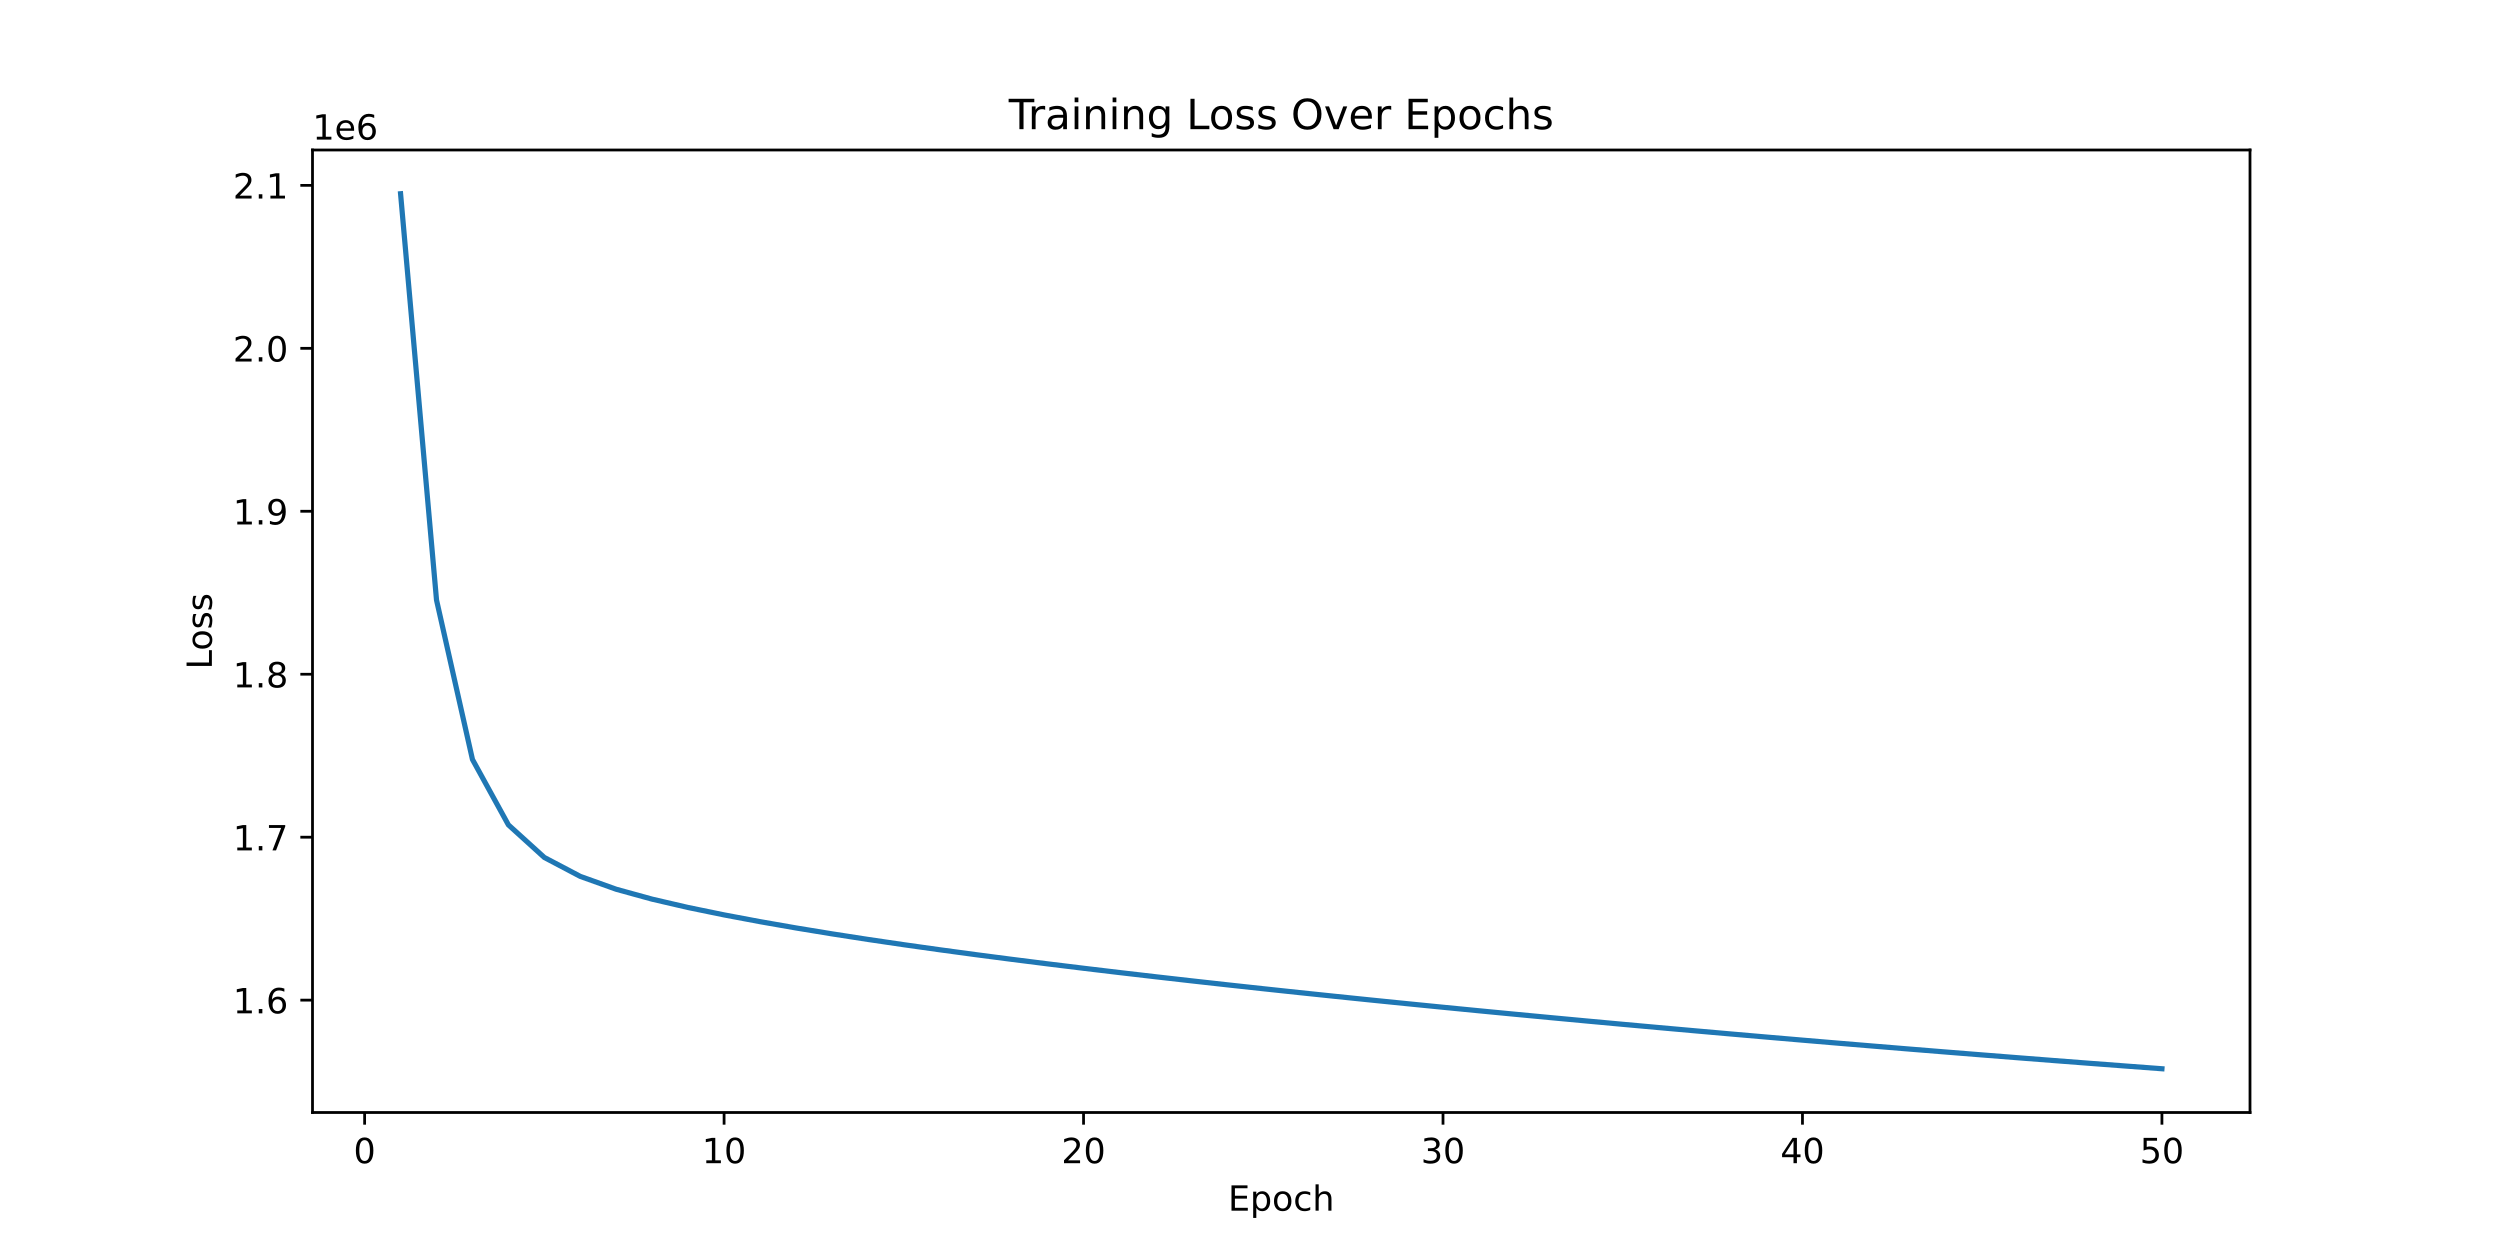
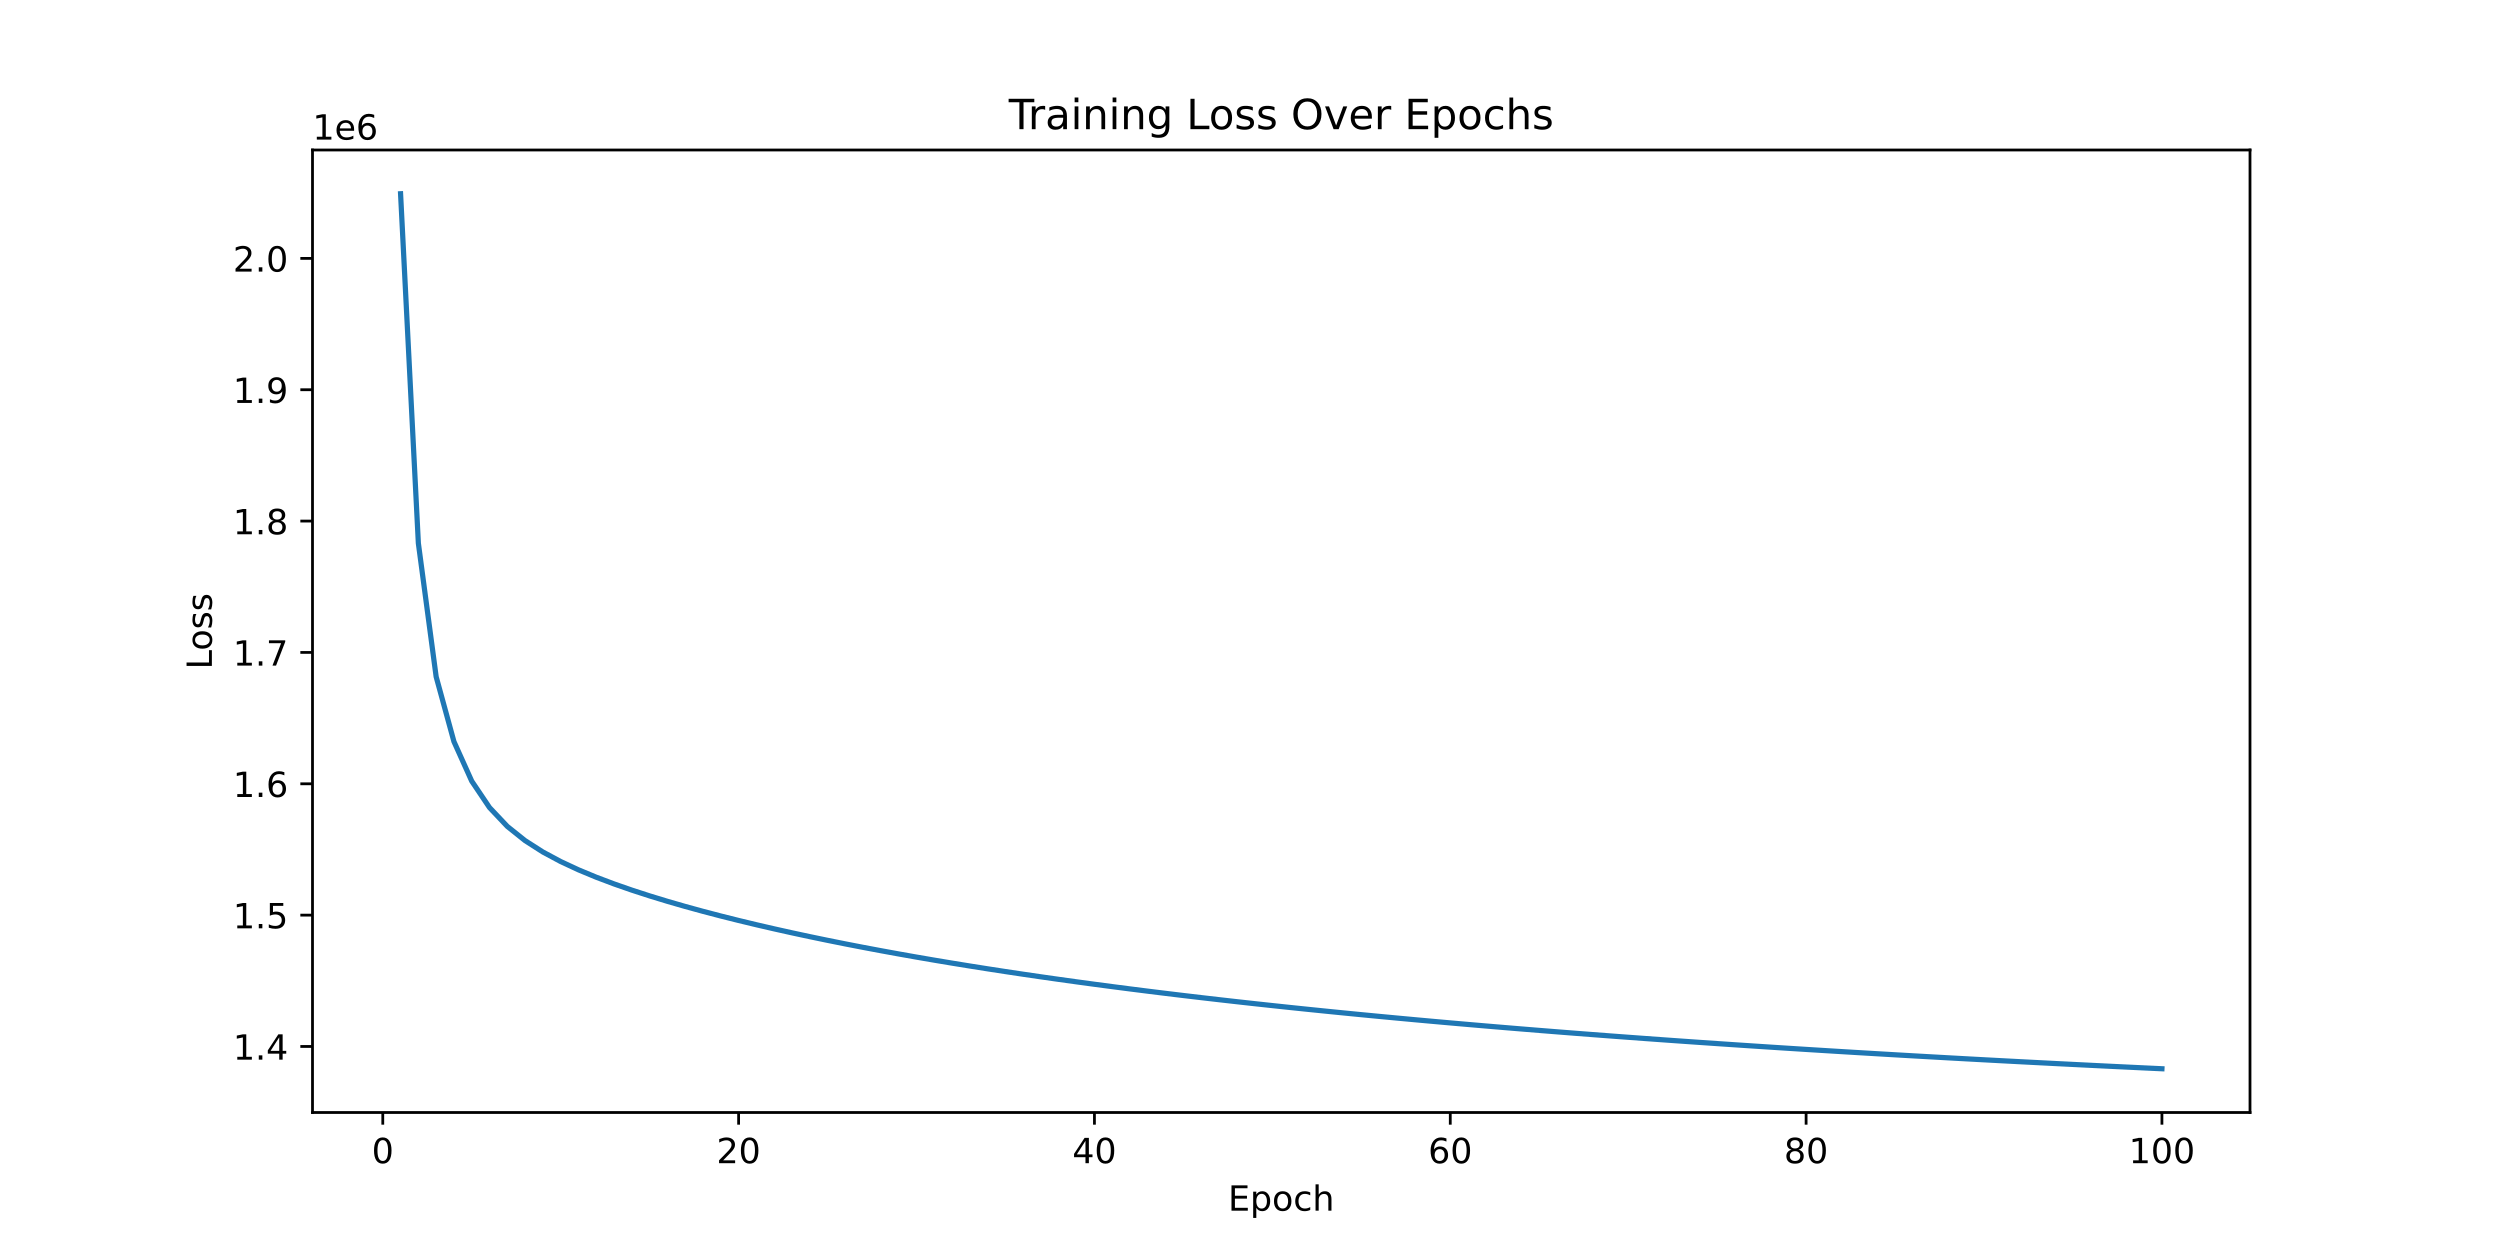
<svg xmlns="http://www.w3.org/2000/svg" xmlns:xlink="http://www.w3.org/1999/xlink" width="720pt" height="360pt" viewBox="0 0 720 360" version="1.1">
  <defs>
    <style type="text/css">*{stroke-linejoin: round; stroke-linecap: butt}</style>
  </defs>
  <g id="figure_1">
    <g id="patch_1">
      <path d="M 0 360  L 720 360  L 720 0  L 0 0  z " style="fill: #ffffff" />
    </g>
    <g id="axes_1">
      <g id="patch_2">
        <path d="M 90 320.4  L 648 320.4  L 648 43.2  L 90 43.2  z " style="fill: #ffffff" />
      </g>
      <g id="matplotlib.axis_1">
        <g id="xtick_1">
          <g id="line2d_1">
            <defs>
-               <path id="m1853c23c27" d="M 0 0  L 0 3.5  " style="stroke: #000000; stroke-width: 0.8" />
-             </defs>
-             <g>
-               <use xlink:href="#m1853c23c27" x="105.011" y="320.4" style="stroke: #000000; stroke-width: 0.8" />
+               <path id="m91ac5b1f02" d="M 0 0  L 0 3.5  " style="stroke: #000000; stroke-width: 0.8" />
+             </defs>
+             <g>
+               <use xlink:href="#m91ac5b1f02" x="110.24" y="320.4" style="stroke: #000000; stroke-width: 0.8" />
            </g>
          </g>
          <g id="text_1">
-             <g transform="translate(101.8299 334.9984) scale(0.1 -0.1)">
+             <g transform="translate(107.0584 334.9984) scale(0.1 -0.1)">
              <defs>
                <path id="DejaVuSans-30" d="M 2034 4250  Q 1547 4250 1301 3770  Q 1056 3291 1056 2328  Q 1056 1369 1301 889  Q 1547 409 2034 409  Q 2525 409 2770 889  Q 3016 1369 3016 2328  Q 3016 3291 2770 3770  Q 2525 4250 2034 4250  z M 2034 4750  Q 2819 4750 3233 4129  Q 3647 3509 3647 2328  Q 3647 1150 3233 529  Q 2819 -91 2034 -91  Q 1250 -91 836 529  Q 422 1150 422 2328  Q 422 3509 836 4129  Q 1250 4750 2034 4750  z " transform="scale(0.015625)" />
              </defs>
              <use xlink:href="#DejaVuSans-30" />
            </g>
          </g>
        </g>
        <g id="xtick_2">
          <g id="line2d_2">
            <g>
-               <use xlink:href="#m1853c23c27" x="208.536" y="320.4" style="stroke: #000000; stroke-width: 0.8" />
+               <use xlink:href="#m91ac5b1f02" x="212.719" y="320.4" style="stroke: #000000; stroke-width: 0.8" />
            </g>
          </g>
          <g id="text_2">
-             <g transform="translate(202.1737 334.9984) scale(0.1 -0.1)">
-               <defs>
-                 <path id="DejaVuSans-31" d="M 794 531  L 1825 531  L 1825 4091  L 703 3866  L 703 4441  L 1819 4666  L 2450 4666  L 2450 531  L 3481 531  L 3481 0  L 794 0  L 794 531  z " transform="scale(0.015625)" />
-               </defs>
-               <use xlink:href="#DejaVuSans-31" />
+             <g transform="translate(206.3565 334.9984) scale(0.1 -0.1)">
+               <defs>
+                 <path id="DejaVuSans-32" d="M 1228 531  L 3431 531  L 3431 0  L 469 0  L 469 531  Q 828 903 1448 1529  Q 2069 2156 2228 2338  Q 2531 2678 2651 2914  Q 2772 3150 2772 3378  Q 2772 3750 2511 3984  Q 2250 4219 1831 4219  Q 1534 4219 1204 4116  Q 875 4013 500 3803  L 500 4441  Q 881 4594 1212 4672  Q 1544 4750 1819 4750  Q 2544 4750 2975 4387  Q 3406 4025 3406 3419  Q 3406 3131 3298 2873  Q 3191 2616 2906 2266  Q 2828 2175 2409 1742  Q 1991 1309 1228 531  z " transform="scale(0.015625)" />
+               </defs>
+               <use xlink:href="#DejaVuSans-32" />
              <use xlink:href="#DejaVuSans-30" transform="translate(63.62305 0)" />
            </g>
          </g>
        </g>
        <g id="xtick_3">
          <g id="line2d_3">
            <g>
-               <use xlink:href="#m1853c23c27" x="312.061" y="320.4" style="stroke: #000000; stroke-width: 0.8" />
+               <use xlink:href="#m91ac5b1f02" x="315.198" y="320.4" style="stroke: #000000; stroke-width: 0.8" />
            </g>
          </g>
          <g id="text_3">
-             <g transform="translate(305.6987 334.9984) scale(0.1 -0.1)">
-               <defs>
-                 <path id="DejaVuSans-32" d="M 1228 531  L 3431 531  L 3431 0  L 469 0  L 469 531  Q 828 903 1448 1529  Q 2069 2156 2228 2338  Q 2531 2678 2651 2914  Q 2772 3150 2772 3378  Q 2772 3750 2511 3984  Q 2250 4219 1831 4219  Q 1534 4219 1204 4116  Q 875 4013 500 3803  L 500 4441  Q 881 4594 1212 4672  Q 1544 4750 1819 4750  Q 2544 4750 2975 4387  Q 3406 4025 3406 3419  Q 3406 3131 3298 2873  Q 3191 2616 2906 2266  Q 2828 2175 2409 1742  Q 1991 1309 1228 531  z " transform="scale(0.015625)" />
-               </defs>
-               <use xlink:href="#DejaVuSans-32" />
+             <g transform="translate(308.8358 334.9984) scale(0.1 -0.1)">
+               <defs>
+                 <path id="DejaVuSans-34" d="M 2419 4116  L 825 1625  L 2419 1625  L 2419 4116  z M 2253 4666  L 3047 4666  L 3047 1625  L 3713 1625  L 3713 1100  L 3047 1100  L 3047 0  L 2419 0  L 2419 1100  L 313 1100  L 313 1709  L 2253 4666  z " transform="scale(0.015625)" />
+               </defs>
+               <use xlink:href="#DejaVuSans-34" />
              <use xlink:href="#DejaVuSans-30" transform="translate(63.62305 0)" />
            </g>
          </g>
        </g>
        <g id="xtick_4">
          <g id="line2d_4">
            <g>
-               <use xlink:href="#m1853c23c27" x="415.586" y="320.4" style="stroke: #000000; stroke-width: 0.8" />
+               <use xlink:href="#m91ac5b1f02" x="417.678" y="320.4" style="stroke: #000000; stroke-width: 0.8" />
            </g>
          </g>
          <g id="text_4">
-             <g transform="translate(409.2238 334.9984) scale(0.1 -0.1)">
-               <defs>
-                 <path id="DejaVuSans-33" d="M 2597 2516  Q 3050 2419 3304 2112  Q 3559 1806 3559 1356  Q 3559 666 3084 287  Q 2609 -91 1734 -91  Q 1441 -91 1130 -33  Q 819 25 488 141  L 488 750  Q 750 597 1062 519  Q 1375 441 1716 441  Q 2309 441 2620 675  Q 2931 909 2931 1356  Q 2931 1769 2642 2001  Q 2353 2234 1838 2234  L 1294 2234  L 1294 2753  L 1863 2753  Q 2328 2753 2575 2939  Q 2822 3125 2822 3475  Q 2822 3834 2567 4026  Q 2313 4219 1838 4219  Q 1578 4219 1281 4162  Q 984 4106 628 3988  L 628 4550  Q 988 4650 1302 4700  Q 1616 4750 1894 4750  Q 2613 4750 3031 4423  Q 3450 4097 3450 3541  Q 3450 3153 3228 2886  Q 3006 2619 2597 2516  z " transform="scale(0.015625)" />
-               </defs>
-               <use xlink:href="#DejaVuSans-33" />
+             <g transform="translate(411.3152 334.9984) scale(0.1 -0.1)">
+               <defs>
+                 <path id="DejaVuSans-36" d="M 2113 2584  Q 1688 2584 1439 2293  Q 1191 2003 1191 1497  Q 1191 994 1439 701  Q 1688 409 2113 409  Q 2538 409 2786 701  Q 3034 994 3034 1497  Q 3034 2003 2786 2293  Q 2538 2584 2113 2584  z M 3366 4563  L 3366 3988  Q 3128 4100 2886 4159  Q 2644 4219 2406 4219  Q 1781 4219 1451 3797  Q 1122 3375 1075 2522  Q 1259 2794 1537 2939  Q 1816 3084 2150 3084  Q 2853 3084 3261 2657  Q 3669 2231 3669 1497  Q 3669 778 3244 343  Q 2819 -91 2113 -91  Q 1303 -91 875 529  Q 447 1150 447 2328  Q 447 3434 972 4092  Q 1497 4750 2381 4750  Q 2619 4750 2861 4703  Q 3103 4656 3366 4563  z " transform="scale(0.015625)" />
+               </defs>
+               <use xlink:href="#DejaVuSans-36" />
              <use xlink:href="#DejaVuSans-30" transform="translate(63.62305 0)" />
            </g>
          </g>
        </g>
        <g id="xtick_5">
          <g id="line2d_5">
            <g>
-               <use xlink:href="#m1853c23c27" x="519.111" y="320.4" style="stroke: #000000; stroke-width: 0.8" />
+               <use xlink:href="#m91ac5b1f02" x="520.157" y="320.4" style="stroke: #000000; stroke-width: 0.8" />
            </g>
          </g>
          <g id="text_5">
-             <g transform="translate(512.7488 334.9984) scale(0.1 -0.1)">
-               <defs>
-                 <path id="DejaVuSans-34" d="M 2419 4116  L 825 1625  L 2419 1625  L 2419 4116  z M 2253 4666  L 3047 4666  L 3047 1625  L 3713 1625  L 3713 1100  L 3047 1100  L 3047 0  L 2419 0  L 2419 1100  L 313 1100  L 313 1709  L 2253 4666  z " transform="scale(0.015625)" />
-               </defs>
-               <use xlink:href="#DejaVuSans-34" />
+             <g transform="translate(513.7945 334.9984) scale(0.1 -0.1)">
+               <defs>
+                 <path id="DejaVuSans-38" d="M 2034 2216  Q 1584 2216 1326 1975  Q 1069 1734 1069 1313  Q 1069 891 1326 650  Q 1584 409 2034 409  Q 2484 409 2743 651  Q 3003 894 3003 1313  Q 3003 1734 2745 1975  Q 2488 2216 2034 2216  z M 1403 2484  Q 997 2584 770 2862  Q 544 3141 544 3541  Q 544 4100 942 4425  Q 1341 4750 2034 4750  Q 2731 4750 3128 4425  Q 3525 4100 3525 3541  Q 3525 3141 3298 2862  Q 3072 2584 2669 2484  Q 3125 2378 3379 2068  Q 3634 1759 3634 1313  Q 3634 634 3220 271  Q 2806 -91 2034 -91  Q 1263 -91 848 271  Q 434 634 434 1313  Q 434 1759 690 2068  Q 947 2378 1403 2484  z M 1172 3481  Q 1172 3119 1398 2916  Q 1625 2713 2034 2713  Q 2441 2713 2670 2916  Q 2900 3119 2900 3481  Q 2900 3844 2670 4047  Q 2441 4250 2034 4250  Q 1625 4250 1398 4047  Q 1172 3844 1172 3481  z " transform="scale(0.015625)" />
+               </defs>
+               <use xlink:href="#DejaVuSans-38" />
              <use xlink:href="#DejaVuSans-30" transform="translate(63.62305 0)" />
            </g>
          </g>
        </g>
        <g id="xtick_6">
          <g id="line2d_6">
            <g>
-               <use xlink:href="#m1853c23c27" x="622.636" y="320.4" style="stroke: #000000; stroke-width: 0.8" />
+               <use xlink:href="#m91ac5b1f02" x="622.636" y="320.4" style="stroke: #000000; stroke-width: 0.8" />
            </g>
          </g>
          <g id="text_6">
-             <g transform="translate(616.2739 334.9984) scale(0.1 -0.1)">
-               <defs>
-                 <path id="DejaVuSans-35" d="M 691 4666  L 3169 4666  L 3169 4134  L 1269 4134  L 1269 2991  Q 1406 3038 1543 3061  Q 1681 3084 1819 3084  Q 2600 3084 3056 2656  Q 3513 2228 3513 1497  Q 3513 744 3044 326  Q 2575 -91 1722 -91  Q 1428 -91 1123 -41  Q 819 9 494 109  L 494 744  Q 775 591 1075 516  Q 1375 441 1709 441  Q 2250 441 2565 725  Q 2881 1009 2881 1497  Q 2881 1984 2565 2268  Q 2250 2553 1709 2553  Q 1456 2553 1204 2497  Q 953 2441 691 2322  L 691 4666  z " transform="scale(0.015625)" />
-               </defs>
-               <use xlink:href="#DejaVuSans-35" />
-               <use xlink:href="#DejaVuSans-30" transform="translate(63.62305 0)" />
+             <g transform="translate(613.0926 334.9984) scale(0.1 -0.1)">
+               <defs>
+                 <path id="DejaVuSans-31" d="M 794 531  L 1825 531  L 1825 4091  L 703 3866  L 703 4441  L 1819 4666  L 2450 4666  L 2450 531  L 3481 531  L 3481 0  L 794 0  L 794 531  z " transform="scale(0.015625)" />
+               </defs>
+               <use xlink:href="#DejaVuSans-31" />
+               <use xlink:href="#DejaVuSans-30" transform="translate(63.62305 0)" />
+               <use xlink:href="#DejaVuSans-30" transform="translate(127.2461 0)" />
            </g>
          </g>
        </g>
        <g id="text_7">
          <g transform="translate(353.6891 348.6766) scale(0.1 -0.1)">
            <defs>
              <path id="DejaVuSans-45" d="M 628 4666  L 3578 4666  L 3578 4134  L 1259 4134  L 1259 2753  L 3481 2753  L 3481 2222  L 1259 2222  L 1259 531  L 3634 531  L 3634 0  L 628 0  L 628 4666  z " transform="scale(0.015625)" />
              <path id="DejaVuSans-70" d="M 1159 525  L 1159 -1331  L 581 -1331  L 581 3500  L 1159 3500  L 1159 2969  Q 1341 3281 1617 3432  Q 1894 3584 2278 3584  Q 2916 3584 3314 3078  Q 3713 2572 3713 1747  Q 3713 922 3314 415  Q 2916 -91 2278 -91  Q 1894 -91 1617 61  Q 1341 213 1159 525  z M 3116 1747  Q 3116 2381 2855 2742  Q 2594 3103 2138 3103  Q 1681 3103 1420 2742  Q 1159 2381 1159 1747  Q 1159 1113 1420 752  Q 1681 391 2138 391  Q 2594 391 2855 752  Q 3116 1113 3116 1747  z " transform="scale(0.015625)" />
              <path id="DejaVuSans-6f" d="M 1959 3097  Q 1497 3097 1228 2736  Q 959 2375 959 1747  Q 959 1119 1226 758  Q 1494 397 1959 397  Q 2419 397 2687 759  Q 2956 1122 2956 1747  Q 2956 2369 2687 2733  Q 2419 3097 1959 3097  z M 1959 3584  Q 2709 3584 3137 3096  Q 3566 2609 3566 1747  Q 3566 888 3137 398  Q 2709 -91 1959 -91  Q 1206 -91 779 398  Q 353 888 353 1747  Q 353 2609 779 3096  Q 1206 3584 1959 3584  z " transform="scale(0.015625)" />
              <path id="DejaVuSans-63" d="M 3122 3366  L 3122 2828  Q 2878 2963 2633 3030  Q 2388 3097 2138 3097  Q 1578 3097 1268 2742  Q 959 2388 959 1747  Q 959 1106 1268 751  Q 1578 397 2138 397  Q 2388 397 2633 464  Q 2878 531 3122 666  L 3122 134  Q 2881 22 2623 -34  Q 2366 -91 2075 -91  Q 1284 -91 818 406  Q 353 903 353 1747  Q 353 2603 823 3093  Q 1294 3584 2113 3584  Q 2378 3584 2631 3529  Q 2884 3475 3122 3366  z " transform="scale(0.015625)" />
              <path id="DejaVuSans-68" d="M 3513 2113  L 3513 0  L 2938 0  L 2938 2094  Q 2938 2591 2744 2837  Q 2550 3084 2163 3084  Q 1697 3084 1428 2787  Q 1159 2491 1159 1978  L 1159 0  L 581 0  L 581 4863  L 1159 4863  L 1159 2956  Q 1366 3272 1645 3428  Q 1925 3584 2291 3584  Q 2894 3584 3203 3211  Q 3513 2838 3513 2113  z " transform="scale(0.015625)" />
            </defs>
            <use xlink:href="#DejaVuSans-45" />
            <use xlink:href="#DejaVuSans-70" transform="translate(63.18359 0)" />
            <use xlink:href="#DejaVuSans-6f" transform="translate(126.6602 0)" />
            <use xlink:href="#DejaVuSans-63" transform="translate(187.8418 0)" />
            <use xlink:href="#DejaVuSans-68" transform="translate(242.8223 0)" />
          </g>
        </g>
      </g>
      <g id="matplotlib.axis_2">
        <g id="ytick_1">
          <g id="line2d_7">
            <defs>
-               <path id="me1df3cee80" d="M 0 0  L -3.5 0  " style="stroke: #000000; stroke-width: 0.8" />
-             </defs>
-             <g>
-               <use xlink:href="#me1df3cee80" x="90" y="288.042" style="stroke: #000000; stroke-width: 0.8" />
+               <path id="ma191cb4725" d="M 0 0  L -3.5 0  " style="stroke: #000000; stroke-width: 0.8" />
+             </defs>
+             <g>
+               <use xlink:href="#ma191cb4725" x="90" y="301.382" style="stroke: #000000; stroke-width: 0.8" />
            </g>
          </g>
          <g id="text_8">
-             <g transform="translate(67.09687 291.8416) scale(0.1 -0.1)">
+             <g transform="translate(67.09687 305.1809) scale(0.1 -0.1)">
              <defs>
                <path id="DejaVuSans-2e" d="M 684 794  L 1344 794  L 1344 0  L 684 0  L 684 794  z " transform="scale(0.015625)" />
-                 <path id="DejaVuSans-36" d="M 2113 2584  Q 1688 2584 1439 2293  Q 1191 2003 1191 1497  Q 1191 994 1439 701  Q 1688 409 2113 409  Q 2538 409 2786 701  Q 3034 994 3034 1497  Q 3034 2003 2786 2293  Q 2538 2584 2113 2584  z M 3366 4563  L 3366 3988  Q 3128 4100 2886 4159  Q 2644 4219 2406 4219  Q 1781 4219 1451 3797  Q 1122 3375 1075 2522  Q 1259 2794 1537 2939  Q 1816 3084 2150 3084  Q 2853 3084 3261 2657  Q 3669 2231 3669 1497  Q 3669 778 3244 343  Q 2819 -91 2113 -91  Q 1303 -91 875 529  Q 447 1150 447 2328  Q 447 3434 972 4092  Q 1497 4750 2381 4750  Q 2619 4750 2861 4703  Q 3103 4656 3366 4563  z " transform="scale(0.015625)" />
-               </defs>
-               <use xlink:href="#DejaVuSans-31" />
-               <use xlink:href="#DejaVuSans-2e" transform="translate(63.62305 0)" />
-               <use xlink:href="#DejaVuSans-36" transform="translate(95.41016 0)" />
+               </defs>
+               <use xlink:href="#DejaVuSans-31" />
+               <use xlink:href="#DejaVuSans-2e" transform="translate(63.62305 0)" />
+               <use xlink:href="#DejaVuSans-34" transform="translate(95.41016 0)" />
            </g>
          </g>
        </g>
        <g id="ytick_2">
          <g id="line2d_8">
            <g>
-               <use xlink:href="#me1df3cee80" x="90" y="241.111" style="stroke: #000000; stroke-width: 0.8" />
+               <use xlink:href="#ma191cb4725" x="90" y="263.555" style="stroke: #000000; stroke-width: 0.8" />
            </g>
          </g>
          <g id="text_9">
-             <g transform="translate(67.09687 244.9104) scale(0.1 -0.1)">
-               <defs>
-                 <path id="DejaVuSans-37" d="M 525 4666  L 3525 4666  L 3525 4397  L 1831 0  L 1172 0  L 2766 4134  L 525 4134  L 525 4666  z " transform="scale(0.015625)" />
-               </defs>
-               <use xlink:href="#DejaVuSans-31" />
-               <use xlink:href="#DejaVuSans-2e" transform="translate(63.62305 0)" />
-               <use xlink:href="#DejaVuSans-37" transform="translate(95.41016 0)" />
+             <g transform="translate(67.09687 267.354) scale(0.1 -0.1)">
+               <defs>
+                 <path id="DejaVuSans-35" d="M 691 4666  L 3169 4666  L 3169 4134  L 1269 4134  L 1269 2991  Q 1406 3038 1543 3061  Q 1681 3084 1819 3084  Q 2600 3084 3056 2656  Q 3513 2228 3513 1497  Q 3513 744 3044 326  Q 2575 -91 1722 -91  Q 1428 -91 1123 -41  Q 819 9 494 109  L 494 744  Q 775 591 1075 516  Q 1375 441 1709 441  Q 2250 441 2565 725  Q 2881 1009 2881 1497  Q 2881 1984 2565 2268  Q 2250 2553 1709 2553  Q 1456 2553 1204 2497  Q 953 2441 691 2322  L 691 4666  z " transform="scale(0.015625)" />
+               </defs>
+               <use xlink:href="#DejaVuSans-31" />
+               <use xlink:href="#DejaVuSans-2e" transform="translate(63.62305 0)" />
+               <use xlink:href="#DejaVuSans-35" transform="translate(95.41016 0)" />
            </g>
          </g>
        </g>
        <g id="ytick_3">
          <g id="line2d_9">
            <g>
-               <use xlink:href="#me1df3cee80" x="90" y="194.18" style="stroke: #000000; stroke-width: 0.8" />
+               <use xlink:href="#ma191cb4725" x="90" y="225.728" style="stroke: #000000; stroke-width: 0.8" />
            </g>
          </g>
          <g id="text_10">
-             <g transform="translate(67.09687 197.9793) scale(0.1 -0.1)">
-               <defs>
-                 <path id="DejaVuSans-38" d="M 2034 2216  Q 1584 2216 1326 1975  Q 1069 1734 1069 1313  Q 1069 891 1326 650  Q 1584 409 2034 409  Q 2484 409 2743 651  Q 3003 894 3003 1313  Q 3003 1734 2745 1975  Q 2488 2216 2034 2216  z M 1403 2484  Q 997 2584 770 2862  Q 544 3141 544 3541  Q 544 4100 942 4425  Q 1341 4750 2034 4750  Q 2731 4750 3128 4425  Q 3525 4100 3525 3541  Q 3525 3141 3298 2862  Q 3072 2584 2669 2484  Q 3125 2378 3379 2068  Q 3634 1759 3634 1313  Q 3634 634 3220 271  Q 2806 -91 2034 -91  Q 1263 -91 848 271  Q 434 634 434 1313  Q 434 1759 690 2068  Q 947 2378 1403 2484  z M 1172 3481  Q 1172 3119 1398 2916  Q 1625 2713 2034 2713  Q 2441 2713 2670 2916  Q 2900 3119 2900 3481  Q 2900 3844 2670 4047  Q 2441 4250 2034 4250  Q 1625 4250 1398 4047  Q 1172 3844 1172 3481  z " transform="scale(0.015625)" />
-               </defs>
-               <use xlink:href="#DejaVuSans-31" />
-               <use xlink:href="#DejaVuSans-2e" transform="translate(63.62305 0)" />
-               <use xlink:href="#DejaVuSans-38" transform="translate(95.41016 0)" />
+             <g transform="translate(67.09687 229.5271) scale(0.1 -0.1)">
+               <use xlink:href="#DejaVuSans-31" />
+               <use xlink:href="#DejaVuSans-2e" transform="translate(63.62305 0)" />
+               <use xlink:href="#DejaVuSans-36" transform="translate(95.41016 0)" />
            </g>
          </g>
        </g>
        <g id="ytick_4">
          <g id="line2d_10">
            <g>
-               <use xlink:href="#me1df3cee80" x="90" y="147.249" style="stroke: #000000; stroke-width: 0.8" />
+               <use xlink:href="#ma191cb4725" x="90" y="187.901" style="stroke: #000000; stroke-width: 0.8" />
            </g>
          </g>
          <g id="text_11">
-             <g transform="translate(67.09687 151.0481) scale(0.1 -0.1)">
-               <defs>
-                 <path id="DejaVuSans-39" d="M 703 97  L 703 672  Q 941 559 1184 500  Q 1428 441 1663 441  Q 2288 441 2617 861  Q 2947 1281 2994 2138  Q 2813 1869 2534 1725  Q 2256 1581 1919 1581  Q 1219 1581 811 2004  Q 403 2428 403 3163  Q 403 3881 828 4315  Q 1253 4750 1959 4750  Q 2769 4750 3195 4129  Q 3622 3509 3622 2328  Q 3622 1225 3098 567  Q 2575 -91 1691 -91  Q 1453 -91 1209 -44  Q 966 3 703 97  z M 1959 2075  Q 2384 2075 2632 2365  Q 2881 2656 2881 3163  Q 2881 3666 2632 3958  Q 2384 4250 1959 4250  Q 1534 4250 1286 3958  Q 1038 3666 1038 3163  Q 1038 2656 1286 2365  Q 1534 2075 1959 2075  z " transform="scale(0.015625)" />
-               </defs>
-               <use xlink:href="#DejaVuSans-31" />
-               <use xlink:href="#DejaVuSans-2e" transform="translate(63.62305 0)" />
-               <use xlink:href="#DejaVuSans-39" transform="translate(95.41016 0)" />
+             <g transform="translate(67.09687 191.7003) scale(0.1 -0.1)">
+               <defs>
+                 <path id="DejaVuSans-37" d="M 525 4666  L 3525 4666  L 3525 4397  L 1831 0  L 1172 0  L 2766 4134  L 525 4134  L 525 4666  z " transform="scale(0.015625)" />
+               </defs>
+               <use xlink:href="#DejaVuSans-31" />
+               <use xlink:href="#DejaVuSans-2e" transform="translate(63.62305 0)" />
+               <use xlink:href="#DejaVuSans-37" transform="translate(95.41016 0)" />
            </g>
          </g>
        </g>
        <g id="ytick_5">
          <g id="line2d_11">
            <g>
-               <use xlink:href="#me1df3cee80" x="90" y="100.318" style="stroke: #000000; stroke-width: 0.8" />
+               <use xlink:href="#ma191cb4725" x="90" y="150.074" style="stroke: #000000; stroke-width: 0.8" />
            </g>
          </g>
          <g id="text_12">
-             <g transform="translate(67.09687 104.1169) scale(0.1 -0.1)">
-               <use xlink:href="#DejaVuSans-32" />
-               <use xlink:href="#DejaVuSans-2e" transform="translate(63.62305 0)" />
-               <use xlink:href="#DejaVuSans-30" transform="translate(95.41016 0)" />
+             <g transform="translate(67.09687 153.8734) scale(0.1 -0.1)">
+               <use xlink:href="#DejaVuSans-31" />
+               <use xlink:href="#DejaVuSans-2e" transform="translate(63.62305 0)" />
+               <use xlink:href="#DejaVuSans-38" transform="translate(95.41016 0)" />
            </g>
          </g>
        </g>
        <g id="ytick_6">
          <g id="line2d_12">
            <g>
-               <use xlink:href="#me1df3cee80" x="90" y="53.387" style="stroke: #000000; stroke-width: 0.8" />
+               <use xlink:href="#ma191cb4725" x="90" y="112.247" style="stroke: #000000; stroke-width: 0.8" />
            </g>
          </g>
          <g id="text_13">
-             <g transform="translate(67.09687 57.18573) scale(0.1 -0.1)">
+             <g transform="translate(67.09687 116.0465) scale(0.1 -0.1)">
+               <defs>
+                 <path id="DejaVuSans-39" d="M 703 97  L 703 672  Q 941 559 1184 500  Q 1428 441 1663 441  Q 2288 441 2617 861  Q 2947 1281 2994 2138  Q 2813 1869 2534 1725  Q 2256 1581 1919 1581  Q 1219 1581 811 2004  Q 403 2428 403 3163  Q 403 3881 828 4315  Q 1253 4750 1959 4750  Q 2769 4750 3195 4129  Q 3622 3509 3622 2328  Q 3622 1225 3098 567  Q 2575 -91 1691 -91  Q 1453 -91 1209 -44  Q 966 3 703 97  z M 1959 2075  Q 2384 2075 2632 2365  Q 2881 2656 2881 3163  Q 2881 3666 2632 3958  Q 2384 4250 1959 4250  Q 1534 4250 1286 3958  Q 1038 3666 1038 3163  Q 1038 2656 1286 2365  Q 1534 2075 1959 2075  z " transform="scale(0.015625)" />
+               </defs>
+               <use xlink:href="#DejaVuSans-31" />
+               <use xlink:href="#DejaVuSans-2e" transform="translate(63.62305 0)" />
+               <use xlink:href="#DejaVuSans-39" transform="translate(95.41016 0)" />
+             </g>
+           </g>
+         </g>
+         <g id="ytick_7">
+           <g id="line2d_13">
+             <g>
+               <use xlink:href="#ma191cb4725" x="90" y="74.42" style="stroke: #000000; stroke-width: 0.8" />
+             </g>
+           </g>
+           <g id="text_14">
+             <g transform="translate(67.09687 78.21968) scale(0.1 -0.1)">
              <use xlink:href="#DejaVuSans-32" />
              <use xlink:href="#DejaVuSans-2e" transform="translate(63.62305 0)" />
-               <use xlink:href="#DejaVuSans-31" transform="translate(95.41016 0)" />
-             </g>
-           </g>
-         </g>
-         <g id="text_14">
+               <use xlink:href="#DejaVuSans-30" transform="translate(95.41016 0)" />
+             </g>
+           </g>
+         </g>
+         <g id="text_15">
          <g transform="translate(61.01719 192.7672) rotate(-90) scale(0.1 -0.1)">
            <defs>
              <path id="DejaVuSans-4c" d="M 628 4666  L 1259 4666  L 1259 531  L 3531 531  L 3531 0  L 628 0  L 628 4666  z " transform="scale(0.015625)" />
              <path id="DejaVuSans-73" d="M 2834 3397  L 2834 2853  Q 2591 2978 2328 3040  Q 2066 3103 1784 3103  Q 1356 3103 1142 2972  Q 928 2841 928 2578  Q 928 2378 1081 2264  Q 1234 2150 1697 2047  L 1894 2003  Q 2506 1872 2764 1633  Q 3022 1394 3022 966  Q 3022 478 2636 193  Q 2250 -91 1575 -91  Q 1294 -91 989 -36  Q 684 19 347 128  L 347 722  Q 666 556 975 473  Q 1284 391 1588 391  Q 1994 391 2212 530  Q 2431 669 2431 922  Q 2431 1156 2273 1281  Q 2116 1406 1581 1522  L 1381 1569  Q 847 1681 609 1914  Q 372 2147 372 2553  Q 372 3047 722 3315  Q 1072 3584 1716 3584  Q 2034 3584 2315 3537  Q 2597 3491 2834 3397  z " transform="scale(0.015625)" />
            </defs>
            <use xlink:href="#DejaVuSans-4c" />
            <use xlink:href="#DejaVuSans-6f" transform="translate(53.96289 0)" />
            <use xlink:href="#DejaVuSans-73" transform="translate(115.1445 0)" />
            <use xlink:href="#DejaVuSans-73" transform="translate(167.2441 0)" />
          </g>
        </g>
-         <g id="text_15">
+         <g id="text_16">
          <g transform="translate(90 40.2) scale(0.1 -0.1)">
            <defs>
              <path id="DejaVuSans-65" d="M 3597 1894  L 3597 1613  L 953 1613  Q 991 1019 1311 708  Q 1631 397 2203 397  Q 2534 397 2845 478  Q 3156 559 3463 722  L 3463 178  Q 3153 47 2828 -22  Q 2503 -91 2169 -91  Q 1331 -91 842 396  Q 353 884 353 1716  Q 353 2575 817 3079  Q 1281 3584 2069 3584  Q 2775 3584 3186 3129  Q 3597 2675 3597 1894  z M 3022 2063  Q 3016 2534 2758 2815  Q 2500 3097 2075 3097  Q 1594 3097 1305 2825  Q 1016 2553 972 2059  L 3022 2063  z " transform="scale(0.015625)" />
            </defs>
            <use xlink:href="#DejaVuSans-31" />
            <use xlink:href="#DejaVuSans-65" transform="translate(63.62305 0)" />
            <use xlink:href="#DejaVuSans-36" transform="translate(125.1465 0)" />
          </g>
        </g>
      </g>
-       <g id="line2d_13">
-         <path d="M 115.364 55.8  L 125.716 172.804  L 136.069 218.725  L 146.421 237.569  L 156.774 246.956  L 167.126 252.404  L 177.479 256.108  L 187.831 258.963  L 198.184 261.363  L 208.536 263.491  L 218.889 265.438  L 229.241 267.248  L 239.594 268.947  L 249.946 270.552  L 260.299 272.077  L 270.651 273.535  L 281.004 274.935  L 291.356 276.285  L 301.709 277.592  L 312.061 278.861  L 322.414 280.096  L 332.766 281.3  L 343.119 282.477  L 353.471 283.628  L 363.824 284.756  L 374.176 285.862  L 384.529 286.947  L 394.881 288.012  L 405.234 289.06  L 415.586 290.089  L 425.939 291.103  L 436.291 292.1  L 446.644 293.081  L 456.996 294.048  L 467.349 295.001  L 477.701 295.939  L 488.054 296.864  L 498.406 297.777  L 508.759 298.676  L 519.111 299.563  L 529.464 300.438  L 539.816 301.3  L 550.169 302.152  L 560.521 302.991  L 570.874 303.82  L 581.226 304.637  L 591.579 305.444  L 601.931 306.24  L 612.284 307.025  L 622.636 307.8  " clip-path="url(#p5717d67165)" style="fill: none; stroke: #1f77b4; stroke-width: 1.5; stroke-linecap: square" />
+       <g id="line2d_14">
+         <path d="M 115.364 55.8  L 120.488 156.446  L 125.612 194.896  L 130.736 213.581  L 135.86 224.963  L 140.983 232.582  L 146.107 238.005  L 151.231 242.103  L 156.355 245.38  L 161.479 248.127  L 166.603 250.512  L 171.727 252.639  L 176.851 254.573  L 181.975 256.357  L 187.099 258.02  L 192.223 259.584  L 197.347 261.063  L 202.471 262.469  L 207.595 263.811  L 212.719 265.096  L 217.843 266.328  L 222.967 267.513  L 228.091 268.654  L 233.215 269.755  L 238.339 270.818  L 243.463 271.846  L 248.587 272.841  L 253.711 273.804  L 258.835 274.739  L 263.959 275.646  L 269.083 276.527  L 274.207 277.383  L 279.331 278.215  L 284.455 279.025  L 289.579 279.814  L 294.702 280.582  L 299.826 281.331  L 304.95 282.061  L 310.074 282.773  L 315.198 283.468  L 320.322 284.147  L 325.446 284.81  L 330.57 285.458  L 335.694 286.091  L 340.818 286.71  L 345.942 287.315  L 351.066 287.907  L 356.19 288.487  L 361.314 289.055  L 366.438 289.61  L 371.562 290.155  L 376.686 290.688  L 381.81 291.21  L 386.934 291.723  L 392.058 292.225  L 397.182 292.717  L 402.306 293.2  L 407.43 293.674  L 412.554 294.139  L 417.678 294.596  L 422.802 295.044  L 427.926 295.484  L 433.05 295.916  L 438.174 296.34  L 443.298 296.757  L 448.421 297.166  L 453.545 297.569  L 458.669 297.964  L 463.793 298.353  L 468.917 298.735  L 474.041 299.111  L 479.165 299.481  L 484.289 299.844  L 489.413 300.202  L 494.537 300.554  L 499.661 300.9  L 504.785 301.24  L 509.909 301.576  L 515.033 301.906  L 520.157 302.23  L 525.281 302.55  L 530.405 302.865  L 535.529 303.175  L 540.653 303.48  L 545.777 303.781  L 550.901 304.077  L 556.025 304.369  L 561.149 304.657  L 566.273 304.94  L 571.397 305.219  L 576.521 305.494  L 581.645 305.765  L 586.769 306.032  L 591.893 306.296  L 597.017 306.555  L 602.14 306.811  L 607.264 307.064  L 612.388 307.313  L 617.512 307.558  L 622.636 307.8  " clip-path="url(#pbd965d08f7)" style="fill: none; stroke: #1f77b4; stroke-width: 1.5; stroke-linecap: square" />
      </g>
      <g id="patch_3">
        <path d="M 90 320.4  L 90 43.2  " style="fill: none; stroke: #000000; stroke-width: 0.8; stroke-linejoin: miter; stroke-linecap: square" />
      </g>
      <g id="patch_4">
        <path d="M 648 320.4  L 648 43.2  " style="fill: none; stroke: #000000; stroke-width: 0.8; stroke-linejoin: miter; stroke-linecap: square" />
      </g>
      <g id="patch_5">
        <path d="M 90 320.4  L 648 320.4  " style="fill: none; stroke: #000000; stroke-width: 0.8; stroke-linejoin: miter; stroke-linecap: square" />
      </g>
      <g id="patch_6">
        <path d="M 90 43.2  L 648 43.2  " style="fill: none; stroke: #000000; stroke-width: 0.8; stroke-linejoin: miter; stroke-linecap: square" />
      </g>
-       <g id="text_16">
+       <g id="text_17">
        <g transform="translate(290.5163 37.2) scale(0.12 -0.12)">
          <defs>
            <path id="DejaVuSans-54" d="M -19 4666  L 3928 4666  L 3928 4134  L 2272 4134  L 2272 0  L 1638 0  L 1638 4134  L -19 4134  L -19 4666  z " transform="scale(0.015625)" />
            <path id="DejaVuSans-72" d="M 2631 2963  Q 2534 3019 2420 3045  Q 2306 3072 2169 3072  Q 1681 3072 1420 2755  Q 1159 2438 1159 1844  L 1159 0  L 581 0  L 581 3500  L 1159 3500  L 1159 2956  Q 1341 3275 1631 3429  Q 1922 3584 2338 3584  Q 2397 3584 2469 3576  Q 2541 3569 2628 3553  L 2631 2963  z " transform="scale(0.015625)" />
            <path id="DejaVuSans-61" d="M 2194 1759  Q 1497 1759 1228 1600  Q 959 1441 959 1056  Q 959 750 1161 570  Q 1363 391 1709 391  Q 2188 391 2477 730  Q 2766 1069 2766 1631  L 2766 1759  L 2194 1759  z M 3341 1997  L 3341 0  L 2766 0  L 2766 531  Q 2569 213 2275 61  Q 1981 -91 1556 -91  Q 1019 -91 701 211  Q 384 513 384 1019  Q 384 1609 779 1909  Q 1175 2209 1959 2209  L 2766 2209  L 2766 2266  Q 2766 2663 2505 2880  Q 2244 3097 1772 3097  Q 1472 3097 1187 3025  Q 903 2953 641 2809  L 641 3341  Q 956 3463 1253 3523  Q 1550 3584 1831 3584  Q 2591 3584 2966 3190  Q 3341 2797 3341 1997  z " transform="scale(0.015625)" />
            <path id="DejaVuSans-69" d="M 603 3500  L 1178 3500  L 1178 0  L 603 0  L 603 3500  z M 603 4863  L 1178 4863  L 1178 4134  L 603 4134  L 603 4863  z " transform="scale(0.015625)" />
            <path id="DejaVuSans-6e" d="M 3513 2113  L 3513 0  L 2938 0  L 2938 2094  Q 2938 2591 2744 2837  Q 2550 3084 2163 3084  Q 1697 3084 1428 2787  Q 1159 2491 1159 1978  L 1159 0  L 581 0  L 581 3500  L 1159 3500  L 1159 2956  Q 1366 3272 1645 3428  Q 1925 3584 2291 3584  Q 2894 3584 3203 3211  Q 3513 2838 3513 2113  z " transform="scale(0.015625)" />
            <path id="DejaVuSans-67" d="M 2906 1791  Q 2906 2416 2648 2759  Q 2391 3103 1925 3103  Q 1463 3103 1205 2759  Q 947 2416 947 1791  Q 947 1169 1205 825  Q 1463 481 1925 481  Q 2391 481 2648 825  Q 2906 1169 2906 1791  z M 3481 434  Q 3481 -459 3084 -895  Q 2688 -1331 1869 -1331  Q 1566 -1331 1297 -1286  Q 1028 -1241 775 -1147  L 775 -588  Q 1028 -725 1275 -790  Q 1522 -856 1778 -856  Q 2344 -856 2625 -561  Q 2906 -266 2906 331  L 2906 616  Q 2728 306 2450 153  Q 2172 0 1784 0  Q 1141 0 747 490  Q 353 981 353 1791  Q 353 2603 747 3093  Q 1141 3584 1784 3584  Q 2172 3584 2450 3431  Q 2728 3278 2906 2969  L 2906 3500  L 3481 3500  L 3481 434  z " transform="scale(0.015625)" />
            <path id="DejaVuSans-20" transform="scale(0.015625)" />
            <path id="DejaVuSans-4f" d="M 2522 4238  Q 1834 4238 1429 3725  Q 1025 3213 1025 2328  Q 1025 1447 1429 934  Q 1834 422 2522 422  Q 3209 422 3611 934  Q 4013 1447 4013 2328  Q 4013 3213 3611 3725  Q 3209 4238 2522 4238  z M 2522 4750  Q 3503 4750 4090 4092  Q 4678 3434 4678 2328  Q 4678 1225 4090 567  Q 3503 -91 2522 -91  Q 1538 -91 948 565  Q 359 1222 359 2328  Q 359 3434 948 4092  Q 1538 4750 2522 4750  z " transform="scale(0.015625)" />
            <path id="DejaVuSans-76" d="M 191 3500  L 800 3500  L 1894 563  L 2988 3500  L 3597 3500  L 2284 0  L 1503 0  L 191 3500  z " transform="scale(0.015625)" />
          </defs>
          <use xlink:href="#DejaVuSans-54" />
          <use xlink:href="#DejaVuSans-72" transform="translate(46.33398 0)" />
          <use xlink:href="#DejaVuSans-61" transform="translate(87.44727 0)" />
          <use xlink:href="#DejaVuSans-69" transform="translate(148.7266 0)" />
          <use xlink:href="#DejaVuSans-6e" transform="translate(176.5098 0)" />
          <use xlink:href="#DejaVuSans-69" transform="translate(239.8887 0)" />
          <use xlink:href="#DejaVuSans-6e" transform="translate(267.6719 0)" />
          <use xlink:href="#DejaVuSans-67" transform="translate(331.0508 0)" />
          <use xlink:href="#DejaVuSans-20" transform="translate(394.5273 0)" />
          <use xlink:href="#DejaVuSans-4c" transform="translate(426.3145 0)" />
          <use xlink:href="#DejaVuSans-6f" transform="translate(480.2773 0)" />
          <use xlink:href="#DejaVuSans-73" transform="translate(541.459 0)" />
          <use xlink:href="#DejaVuSans-73" transform="translate(593.5586 0)" />
          <use xlink:href="#DejaVuSans-20" transform="translate(645.6582 0)" />
          <use xlink:href="#DejaVuSans-4f" transform="translate(677.4453 0)" />
          <use xlink:href="#DejaVuSans-76" transform="translate(756.1562 0)" />
          <use xlink:href="#DejaVuSans-65" transform="translate(815.3359 0)" />
          <use xlink:href="#DejaVuSans-72" transform="translate(876.8594 0)" />
          <use xlink:href="#DejaVuSans-20" transform="translate(917.9727 0)" />
          <use xlink:href="#DejaVuSans-45" transform="translate(949.7598 0)" />
          <use xlink:href="#DejaVuSans-70" transform="translate(1012.943 0)" />
          <use xlink:href="#DejaVuSans-6f" transform="translate(1076.42 0)" />
          <use xlink:href="#DejaVuSans-63" transform="translate(1137.602 0)" />
          <use xlink:href="#DejaVuSans-68" transform="translate(1192.582 0)" />
          <use xlink:href="#DejaVuSans-73" transform="translate(1255.961 0)" />
        </g>
      </g>
    </g>
  </g>
  <defs>
-     <clipPath id="p5717d67165">
+     <clipPath id="pbd965d08f7">
      <rect x="90" y="43.2" width="558" height="277.2" />
    </clipPath>
  </defs>
</svg>
